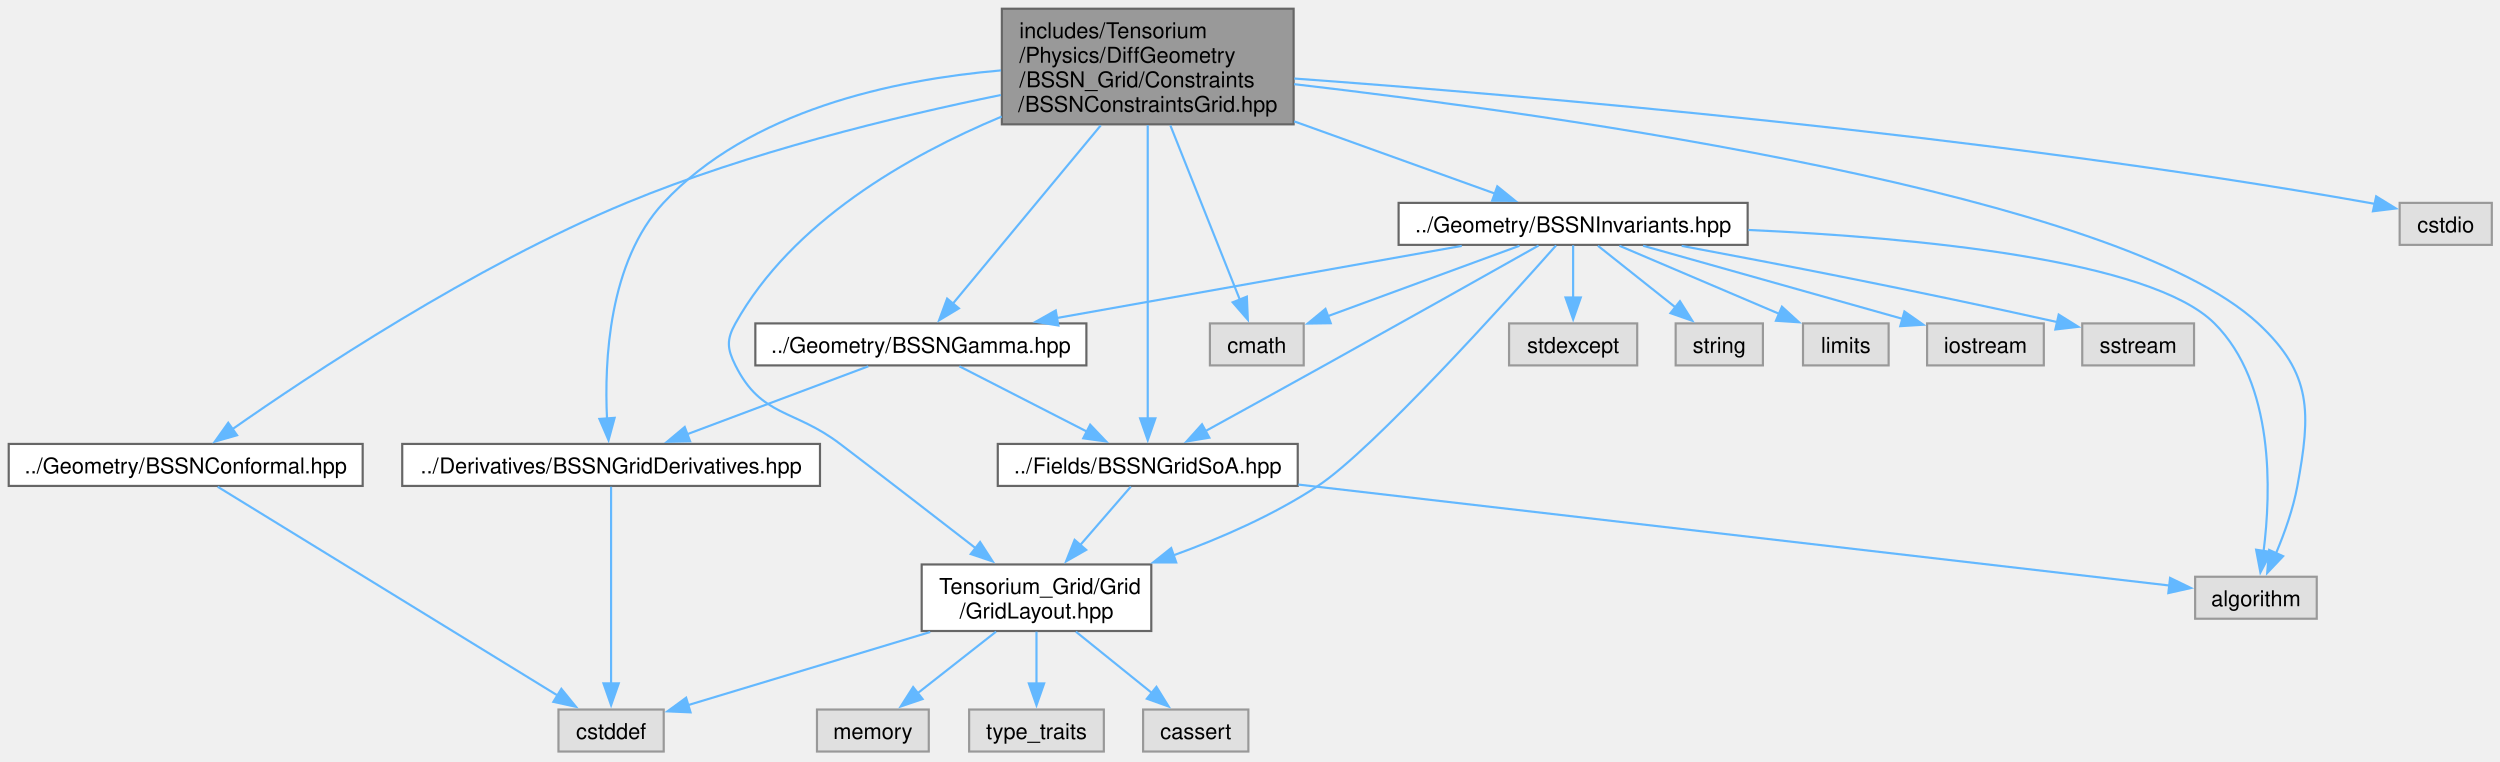
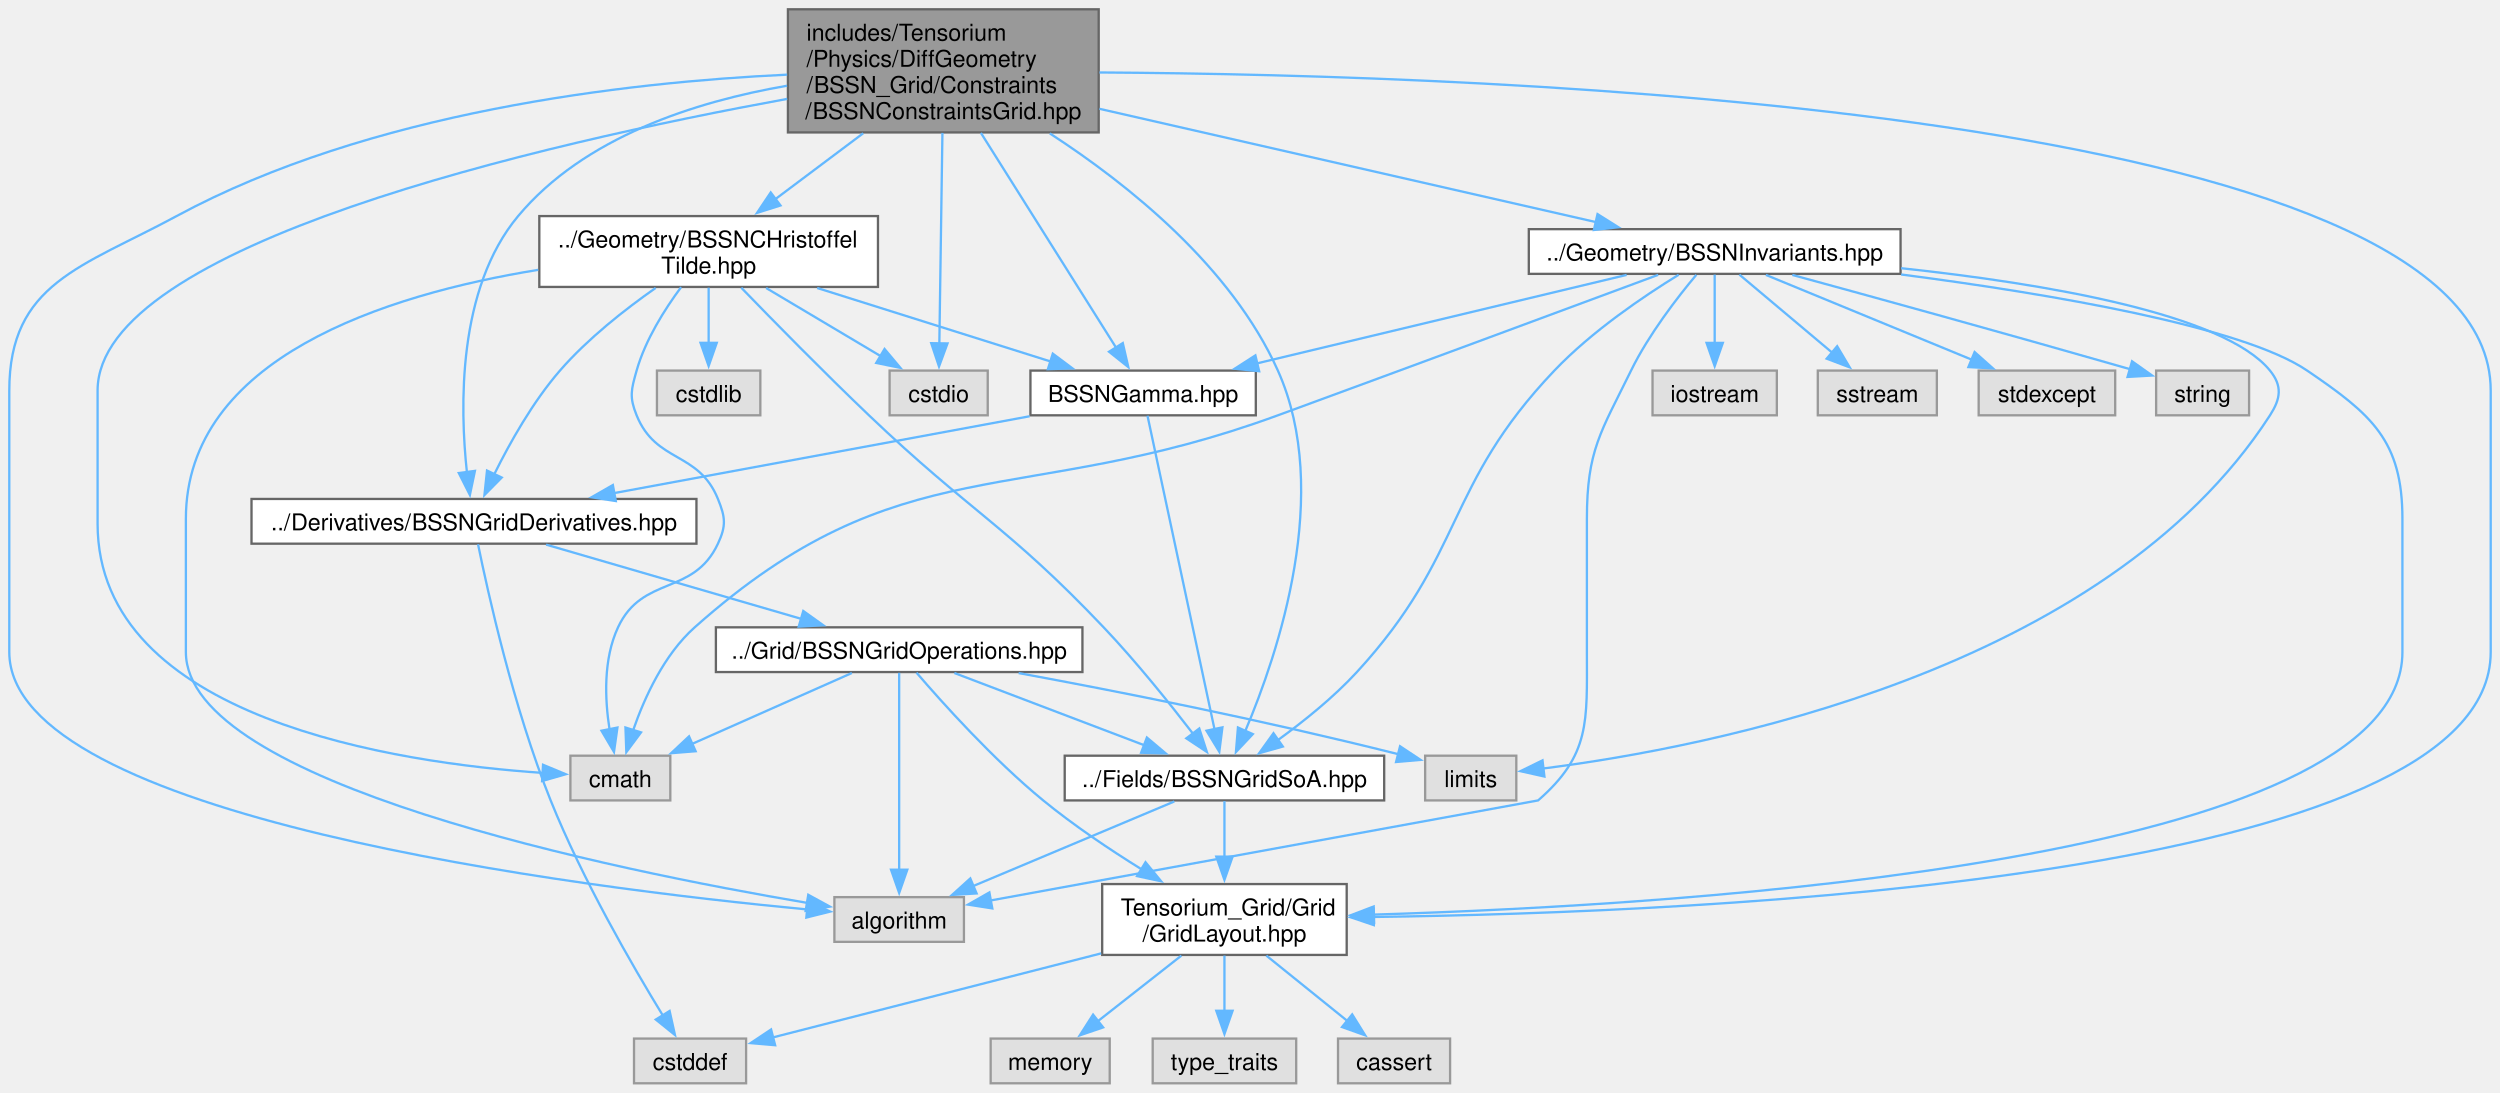
- <svg xmlns="http://www.w3.org/2000/svg" xmlns:xlink="http://www.w3.org/1999/xlink" width="1146pt" height="349pt" viewBox="0.00 0.00 1146.00 349.00">
-   <g id="graph0" class="graph" transform="scale(1 1) rotate(0) translate(4 344.5)">
+ <svg xmlns="http://www.w3.org/2000/svg" xmlns:xlink="http://www.w3.org/1999/xlink" width="1076pt" height="470pt" viewBox="0.00 0.00 1076.00 470.00">
+   <g id="graph0" class="graph" transform="scale(1 1) rotate(0) translate(4 466.25)">
    <g id="Node000001" class="node">
      <g id="a_Node000001">
        <a xlink:title="Hamiltonian, momentum, and Gamma-constraint evaluation on the structured grid.">
-           <polygon fill="#999999" stroke="#666666" points="589,-340.5 455.25,-340.5 455.25,-287.5 589,-287.5 589,-340.5" />
-           <text xml:space="preserve" text-anchor="start" x="463.25" y="-327" font-family="Helvetica,sans-Serif" font-size="10.00">includes/Tensorium</text>
-           <text xml:space="preserve" text-anchor="start" x="463.25" y="-315.75" font-family="Helvetica,sans-Serif" font-size="10.00">/Physics/DiffGeometry</text>
-           <text xml:space="preserve" text-anchor="start" x="463.25" y="-304.5" font-family="Helvetica,sans-Serif" font-size="10.00">/BSSN_Grid/Constraints</text>
-           <text xml:space="preserve" text-anchor="middle" x="522.12" y="-293.25" font-family="Helvetica,sans-Serif" font-size="10.00">/BSSNConstraintsGrid.hpp</text>
+           <polygon fill="#999999" stroke="#666666" points="468.88,-462.25 335.12,-462.25 335.12,-409.25 468.88,-409.25 468.88,-462.25" />
+           <text xml:space="preserve" text-anchor="start" x="343.12" y="-448.75" font-family="Helvetica,sans-Serif" font-size="10.00">includes/Tensorium</text>
+           <text xml:space="preserve" text-anchor="start" x="343.12" y="-437.5" font-family="Helvetica,sans-Serif" font-size="10.00">/Physics/DiffGeometry</text>
+           <text xml:space="preserve" text-anchor="start" x="343.12" y="-426.25" font-family="Helvetica,sans-Serif" font-size="10.00">/BSSN_Grid/Constraints</text>
+           <text xml:space="preserve" text-anchor="middle" x="402" y="-415" font-family="Helvetica,sans-Serif" font-size="10.00">/BSSNConstraintsGrid.hpp</text>
        </a>
      </g>
    </g>
    <g id="Node000002" class="node">
      <g id="a_Node000002">
        <a xlink:href="_b_s_s_n_grid_derivatives_8hpp.html" target="_top" xlink:title="High-order finite-difference stencils and dissipation operators used by the BSSN grid.">
-           <polygon fill="white" stroke="#666666" points="371.88,-141 180.38,-141 180.38,-121.75 371.88,-121.75 371.88,-141" />
-           <text xml:space="preserve" text-anchor="middle" x="276.12" y="-127.5" font-family="Helvetica,sans-Serif" font-size="10.00">../Derivatives/BSSNGridDerivatives.hpp</text>
+           <polygon fill="white" stroke="#666666" points="295.75,-251.5 104.25,-251.5 104.25,-232.25 295.75,-232.25 295.75,-251.5" />
+           <text xml:space="preserve" text-anchor="middle" x="200" y="-238" font-family="Helvetica,sans-Serif" font-size="10.00">../Derivatives/BSSNGridDerivatives.hpp</text>
        </a>
      </g>
    </g>
    <g id="edge1_Node000001_Node000002" class="edge">
      <g id="a_edge1_Node000001_Node000002">
        <a xlink:title=" ">
-           <path fill="none" stroke="#63b8ff" d="M454.88,-312.23C405.16,-307.94 339.5,-293.8 300.12,-251.5 275.04,-224.55 273,-178.99 274.25,-152.71" />
-           <polygon fill="#63b8ff" stroke="#63b8ff" points="277.74,-152.96 274.96,-142.73 270.76,-152.46 277.74,-152.96" />
+           <path fill="none" stroke="#63b8ff" d="M334.75,-429.35C295.12,-422.5 247.35,-407.21 219,-373.25 192.81,-341.88 193.92,-290.81 196.98,-262.8" />
+           <polygon fill="#63b8ff" stroke="#63b8ff" points="200.41,-263.58 198.24,-253.21 193.47,-262.67 200.41,-263.58" />
        </a>
      </g>
    </g>
    <g id="Node000004" class="node">
      <g id="a_Node000004">
        <a xlink:href="_b_s_s_n_grid_so_a_8hpp.html" target="_top" xlink:title="Structure-of-arrays storage for all BSSN state variables.">
-           <polygon fill="white" stroke="#666666" points="590.88,-141 453.38,-141 453.38,-121.75 590.88,-121.75 590.88,-141" />
-           <text xml:space="preserve" text-anchor="middle" x="522.12" y="-127.5" font-family="Helvetica,sans-Serif" font-size="10.00">../Fields/BSSNGridSoA.hpp</text>
-         </a>
-       </g>
-     </g>
-     <g id="edge3_Node000001_Node000004" class="edge">
-       <g id="a_edge3_Node000001_Node000004">
-         <a xlink:title=" ">
-           <path fill="none" stroke="#63b8ff" d="M522.12,-287.12C522.12,-250.78 522.12,-185.39 522.12,-152.47" />
-           <polygon fill="#63b8ff" stroke="#63b8ff" points="525.63,-152.74 522.13,-142.74 518.63,-152.74 525.63,-152.74" />
+           <polygon fill="white" stroke="#666666" points="591.75,-141 454.25,-141 454.25,-121.75 591.75,-121.75 591.75,-141" />
+           <text xml:space="preserve" text-anchor="middle" x="523" y="-127.5" font-family="Helvetica,sans-Serif" font-size="10.00">../Fields/BSSNGridSoA.hpp</text>
+         </a>
+       </g>
+     </g>
+     <g id="edge15_Node000001_Node000004" class="edge">
+       <g id="a_edge15_Node000001_Node000004">
+         <a xlink:title=" ">
+           <path fill="none" stroke="#63b8ff" d="M447.83,-408.84C481.97,-386.67 525.99,-351.3 546,-306.75 569.51,-254.4 546.11,-184.95 532,-151.71" />
+           <polygon fill="#63b8ff" stroke="#63b8ff" points="535.21,-150.29 527.94,-142.58 528.81,-153.14 535.21,-150.29" />
        </a>
      </g>
    </g>
    <g id="Node000005" class="node">
      <g id="a_Node000005">
        <a xlink:title=" ">
-           <polygon fill="#e0e0e0" stroke="#999999" points="1058,-80.12 1002.25,-80.12 1002.25,-60.88 1058,-60.88 1058,-80.12" />
-           <text xml:space="preserve" text-anchor="middle" x="1030.12" y="-66.62" font-family="Helvetica,sans-Serif" font-size="10.00">algorithm</text>
-         </a>
-       </g>
-     </g>
-     <g id="edge27_Node000001_Node000005" class="edge">
-       <g id="a_edge27_Node000001_Node000005">
-         <a xlink:title=" ">
-           <path fill="none" stroke="#63b8ff" d="M589.22,-305.92C712.26,-291.63 967.26,-255.55 1031.12,-196.25 1056.09,-173.07 1055.25,-155.26 1049.12,-121.75 1047.19,-111.17 1043.14,-99.93 1039.28,-90.76" />
-           <polygon fill="#63b8ff" stroke="#63b8ff" points="1042.57,-89.54 1035.28,-81.86 1036.18,-92.41 1042.57,-89.54" />
+           <polygon fill="#e0e0e0" stroke="#999999" points="410.88,-80.12 355.12,-80.12 355.12,-60.88 410.88,-60.88 410.88,-80.12" />
+           <text xml:space="preserve" text-anchor="middle" x="383" y="-66.62" font-family="Helvetica,sans-Serif" font-size="10.00">algorithm</text>
+         </a>
+       </g>
+     </g>
+     <g id="edge39_Node000001_Node000005" class="edge">
+       <g id="a_edge39_Node000001_Node000005">
+         <a xlink:title=" ">
+           <path fill="none" stroke="#63b8ff" d="M334.79,-434.12C265.15,-430.84 155.06,-418.13 72,-373.25 31.31,-351.26 0,-344.37 0,-298.12 0,-298.12 0,-298.12 0,-185.62 0,-114.52 245.48,-84.12 343.39,-74.82" />
+           <polygon fill="#63b8ff" stroke="#63b8ff" points="343.69,-78.31 353.33,-73.91 343.05,-71.34 343.69,-78.31" />
        </a>
      </g>
    </g>
    <g id="Node000006" class="node">
      <g id="a_Node000006">
        <a xlink:href="_grid_layout_8hpp.html" target="_top" xlink:title=" ">
-           <polygon fill="white" stroke="#666666" points="523.75,-85.75 418.5,-85.75 418.5,-55.25 523.75,-55.25 523.75,-85.75" />
-           <text xml:space="preserve" text-anchor="start" x="426.5" y="-72.25" font-family="Helvetica,sans-Serif" font-size="10.00">Tensorium_Grid/Grid</text>
-           <text xml:space="preserve" text-anchor="middle" x="471.12" y="-61" font-family="Helvetica,sans-Serif" font-size="10.00">/GridLayout.hpp</text>
-         </a>
-       </g>
-     </g>
-     <g id="edge26_Node000001_Node000006" class="edge">
-       <g id="a_edge26_Node000001_Node000006">
-         <a xlink:title=" ">
-           <path fill="none" stroke="#63b8ff" d="M455.2,-291.08C411.94,-273.03 359.05,-242.73 333.12,-196.25 328.96,-188.78 329.3,-184.65 333.12,-177 345.05,-153.15 359.9,-157.15 381.12,-141 402.13,-125.02 425.74,-106.77 443.51,-92.99" />
-           <polygon fill="#63b8ff" stroke="#63b8ff" points="445.27,-96.05 451.03,-87.15 440.98,-90.52 445.27,-96.05" />
+           <polygon fill="white" stroke="#666666" points="575.62,-85.75 470.38,-85.75 470.38,-55.25 575.62,-55.25 575.62,-85.75" />
+           <text xml:space="preserve" text-anchor="start" x="478.38" y="-72.25" font-family="Helvetica,sans-Serif" font-size="10.00">Tensorium_Grid/Grid</text>
+           <text xml:space="preserve" text-anchor="middle" x="523" y="-61" font-family="Helvetica,sans-Serif" font-size="10.00">/GridLayout.hpp</text>
+         </a>
+       </g>
+     </g>
+     <g id="edge38_Node000001_Node000006" class="edge">
+       <g id="a_edge38_Node000001_Node000006">
+         <a xlink:title=" ">
+           <path fill="none" stroke="#63b8ff" d="M469.22,-435.06C638.32,-434.03 1068,-419.48 1068,-298.12 1068,-298.12 1068,-298.12 1068,-185.62 1068,-88.33 731.02,-73.48 587.02,-71.58" />
+           <polygon fill="#63b8ff" stroke="#63b8ff" points="587.3,-68.08 577.27,-71.47 587.23,-75.08 587.3,-68.08" />
+         </a>
+       </g>
+     </g>
+     <g id="Node000011" class="node">
+       <g id="a_Node000011">
+         <a xlink:title=" ">
+           <polygon fill="#e0e0e0" stroke="#999999" points="284.5,-141 241.5,-141 241.5,-121.75 284.5,-121.75 284.5,-141" />
+           <text xml:space="preserve" text-anchor="middle" x="263" y="-127.5" font-family="Helvetica,sans-Serif" font-size="10.00">cmath</text>
+         </a>
+       </g>
+     </g>
+     <g id="edge40_Node000001_Node000011" class="edge">
+       <g id="a_edge40_Node000001_Node000011">
+         <a xlink:title=" ">
+           <path fill="none" stroke="#63b8ff" d="M334.81,-423.69C229.64,-404.46 38,-360.81 38,-298.12 38,-298.12 38,-298.12 38,-240.88 38,-156.74 167.21,-137.81 229.8,-133.58" />
+           <polygon fill="#63b8ff" stroke="#63b8ff" points="229.72,-137.09 239.51,-133.02 229.32,-130.1 229.72,-137.09" />
+         </a>
+       </g>
+     </g>
+     <g id="Node000013" class="node">
+       <g id="a_Node000013">
+         <a xlink:href="_b_s_s_n_c_hristoffel_tilde_8hpp.html" target="_top" xlink:title="Builders for the Christoffel symbols  and their contraction.">
+           <polygon fill="white" stroke="#666666" points="373.88,-373.25 228.12,-373.25 228.12,-342.75 373.88,-342.75 373.88,-373.25" />
+           <text xml:space="preserve" text-anchor="start" x="236.12" y="-359.75" font-family="Helvetica,sans-Serif" font-size="10.00">../Geometry/BSSNCHristoffel</text>
+           <text xml:space="preserve" text-anchor="middle" x="301" y="-348.5" font-family="Helvetica,sans-Serif" font-size="10.00">Tilde.hpp</text>
+         </a>
+       </g>
+     </g>
+     <g id="edge16_Node000001_Node000013" class="edge">
+       <g id="a_edge16_Node000001_Node000013">
+         <a xlink:title=" ">
+           <path fill="none" stroke="#63b8ff" d="M367.52,-408.89C355.17,-399.63 341.39,-389.29 329.58,-380.44" />
+           <polygon fill="#63b8ff" stroke="#63b8ff" points="331.92,-377.82 321.82,-374.62 327.72,-383.42 331.92,-377.82" />
+         </a>
+       </g>
+     </g>
+     <g id="Node000014" class="node">
+       <g id="a_Node000014">
+         <a xlink:href="_b_s_s_n_gamma_8hpp.html" target="_top" xlink:title="Contracted conformal connection diagnostics and construction utilities.">
+           <polygon fill="white" stroke="#666666" points="536.5,-306.75 439.5,-306.75 439.5,-287.5 536.5,-287.5 536.5,-306.75" />
+           <text xml:space="preserve" text-anchor="middle" x="488" y="-293.25" font-family="Helvetica,sans-Serif" font-size="10.00">BSSNGamma.hpp</text>
+         </a>
+       </g>
+     </g>
+     <g id="edge26_Node000001_Node000014" class="edge">
+       <g id="a_edge26_Node000001_Node000014">
+         <a xlink:title=" ">
+           <path fill="none" stroke="#63b8ff" d="M418.18,-409.05C435.14,-382.1 461.37,-340.43 476.39,-316.57" />
+           <polygon fill="#63b8ff" stroke="#63b8ff" points="479.25,-318.59 481.62,-308.26 473.33,-314.86 479.25,-318.59" />
+         </a>
+       </g>
+     </g>
+     <g id="Node000015" class="node">
+       <g id="a_Node000015">
+         <a xlink:title=" ">
+           <polygon fill="#e0e0e0" stroke="#999999" points="421.12,-306.75 378.88,-306.75 378.88,-287.5 421.12,-287.5 421.12,-306.75" />
+           <text xml:space="preserve" text-anchor="middle" x="400" y="-293.25" font-family="Helvetica,sans-Serif" font-size="10.00">cstdio</text>
+         </a>
+       </g>
+     </g>
+     <g id="edge41_Node000001_Node000015" class="edge">
+       <g id="a_edge41_Node000001_Node000015">
+         <a xlink:title=" ">
+           <path fill="none" stroke="#63b8ff" d="M401.62,-409.05C401.24,-382.71 400.65,-342.3 400.29,-318.21" />
+           <polygon fill="#63b8ff" stroke="#63b8ff" points="403.8,-318.44 400.15,-308.5 396.8,-318.55 403.8,-318.44" />
+         </a>
+       </g>
+     </g>
+     <g id="Node000017" class="node">
+       <g id="a_Node000017">
+         <a xlink:href="_b_s_s_n_invariants_8hpp.html" target="_top" xlink:title="Det( ), trace-free, Gamma-constraint, and  monitors.">
+           <polygon fill="white" stroke="#666666" points="814,-367.62 654,-367.62 654,-348.38 814,-348.38 814,-367.62" />
+           <text xml:space="preserve" text-anchor="middle" x="734" y="-354.12" font-family="Helvetica,sans-Serif" font-size="10.00">../Geometry/BSSNInvariants.hpp</text>
+         </a>
+       </g>
+     </g>
+     <g id="edge27_Node000001_Node000017" class="edge">
+       <g id="a_edge27_Node000001_Node000017">
+         <a xlink:title=" ">
+           <path fill="none" stroke="#63b8ff" d="M469.19,-419.42C532.42,-404.99 625.74,-383.7 683.05,-370.62" />
+           <polygon fill="#63b8ff" stroke="#63b8ff" points="683.57,-374.1 692.54,-368.46 682.01,-367.27 683.57,-374.1" />
+         </a>
+       </g>
+     </g>
+     <g id="Node000003" class="node">
+       <g id="a_Node000003">
+         <a xlink:href="_b_s_s_n_grid_operations_8hpp.html" target="_top" xlink:title="Grid-wide helpers such as halo application shared by evolution and initialization code.">
+           <polygon fill="white" stroke="#666666" points="461.88,-196.25 304.12,-196.25 304.12,-177 461.88,-177 461.88,-196.25" />
+           <text xml:space="preserve" text-anchor="middle" x="383" y="-182.75" font-family="Helvetica,sans-Serif" font-size="10.00">../Grid/BSSNGridOperations.hpp</text>
+         </a>
+       </g>
+     </g>
+     <g id="edge2_Node000002_Node000003" class="edge">
+       <g id="a_edge2_Node000002_Node000003">
+         <a xlink:title=" ">
+           <path fill="none" stroke="#63b8ff" d="M231.04,-231.84C261.28,-223.04 307.45,-209.61 340.97,-199.86" />
+           <polygon fill="#63b8ff" stroke="#63b8ff" points="341.73,-203.28 350.35,-197.13 339.77,-196.56 341.73,-203.28" />
+         </a>
+       </g>
+     </g>
+     <g id="Node000008" class="node">
+       <g id="a_Node000008">
+         <a xlink:title=" ">
+           <polygon fill="#e0e0e0" stroke="#999999" points="317.12,-19.25 268.88,-19.25 268.88,0 317.12,0 317.12,-19.25" />
+           <text xml:space="preserve" text-anchor="middle" x="293" y="-5.75" font-family="Helvetica,sans-Serif" font-size="10.00">cstddef</text>
+         </a>
+       </g>
+     </g>
+     <g id="edge14_Node000002_Node000008" class="edge">
+       <g id="a_edge14_Node000002_Node000008">
+         <a xlink:title=" ">
+           <path fill="none" stroke="#63b8ff" d="M201.75,-231.98C205.85,-211.88 216.97,-161.57 233,-121.75 246.73,-87.65 268.21,-50.55 281.4,-29" />
+           <polygon fill="#63b8ff" stroke="#63b8ff" points="284.2,-31.13 286.5,-20.79 278.25,-27.44 284.2,-31.13" />
+         </a>
+       </g>
+     </g>
+     <g id="edge3_Node000003_Node000004" class="edge">
+       <g id="a_edge3_Node000003_Node000004">
+         <a xlink:title=" ">
+           <path fill="none" stroke="#63b8ff" d="M406.75,-176.59C429.17,-168.06 463.06,-155.17 488.47,-145.51" />
+           <polygon fill="#63b8ff" stroke="#63b8ff" points="489.62,-148.82 497.72,-141.99 487.13,-142.27 489.62,-148.82" />
+         </a>
+       </g>
+     </g>
+     <g id="edge11_Node000003_Node000005" class="edge">
+       <g id="a_edge11_Node000003_Node000005">
+         <a xlink:title=" ">
+           <path fill="none" stroke="#63b8ff" d="M383,-176.67C383,-158.5 383,-116.92 383,-91.82" />
+           <polygon fill="#63b8ff" stroke="#63b8ff" points="386.5,-91.93 383,-81.93 379.5,-91.93 386.5,-91.93" />
+         </a>
+       </g>
+     </g>
+     <g id="edge10_Node000003_Node000006" class="edge">
+       <g id="a_edge10_Node000003_Node000006">
+         <a xlink:title=" ">
+           <path fill="none" stroke="#63b8ff" d="M390.46,-176.74C401.57,-163.8 423.48,-139.38 445,-121.75 458.14,-110.99 473.68,-100.57 487.42,-92.04" />
+           <polygon fill="#63b8ff" stroke="#63b8ff" points="489.03,-95.15 495.75,-86.96 485.39,-89.17 489.03,-95.15" />
+         </a>
+       </g>
+     </g>
+     <g id="edge12_Node000003_Node000011" class="edge">
+       <g id="a_edge12_Node000003_Node000011">
+         <a xlink:title=" ">
+           <path fill="none" stroke="#63b8ff" d="M362.64,-176.59C343.77,-168.22 315.41,-155.63 293.77,-146.03" />
+           <polygon fill="#63b8ff" stroke="#63b8ff" points="295.4,-142.92 284.84,-142.07 292.56,-149.32 295.4,-142.92" />
+         </a>
+       </g>
+     </g>
+     <g id="Node000012" class="node">
+       <g id="a_Node000012">
+         <a xlink:title=" ">
+           <polygon fill="#e0e0e0" stroke="#999999" points="648.62,-141 609.38,-141 609.38,-121.75 648.62,-121.75 648.62,-141" />
+           <text xml:space="preserve" text-anchor="middle" x="629" y="-127.5" font-family="Helvetica,sans-Serif" font-size="10.00">limits</text>
+         </a>
+       </g>
+     </g>
+     <g id="edge13_Node000003_Node000012" class="edge">
+       <g id="a_edge13_Node000003_Node000012">
+         <a xlink:title=" ">
+           <path fill="none" stroke="#63b8ff" d="M434.41,-176.56C476.28,-168.84 537.11,-156.9 597.93,-141.62" />
+           <polygon fill="#63b8ff" stroke="#63b8ff" points="598.58,-145.06 607.41,-139.2 596.86,-138.28 598.58,-145.06" />
+         </a>
+       </g>
+     </g>
+     <g id="edge4_Node000004_Node000005" class="edge">
+       <g id="a_edge4_Node000004_Node000005">
+         <a xlink:title=" ">
+           <path fill="none" stroke="#63b8ff" d="M501.43,-121.3C478.24,-111.55 441.14,-95.95 414.65,-84.81" />
+           <polygon fill="#63b8ff" stroke="#63b8ff" points="416.33,-81.72 405.76,-81.07 413.62,-88.17 416.33,-81.72" />
+         </a>
+       </g>
+     </g>
+     <g id="edge5_Node000004_Node000006" class="edge">
+       <g id="a_edge5_Node000004_Node000006">
+         <a xlink:title=" ">
+           <path fill="none" stroke="#63b8ff" d="M523,-121.43C523,-114.98 523,-105.91 523,-97.26" />
+           <polygon fill="#63b8ff" stroke="#63b8ff" points="526.5,-97.55 523,-87.55 519.5,-97.55 526.5,-97.55" />
+         </a>
+       </g>
+     </g>
+     <g id="Node000007" class="node">
+       <g id="a_Node000007">
+         <a xlink:title=" ">
+           <polygon fill="#e0e0e0" stroke="#999999" points="620.12,-19.25 571.88,-19.25 571.88,0 620.12,0 620.12,-19.25" />
+           <text xml:space="preserve" text-anchor="middle" x="596" y="-5.75" font-family="Helvetica,sans-Serif" font-size="10.00">cassert</text>
+         </a>
+       </g>
+     </g>
+     <g id="edge6_Node000006_Node000007" class="edge">
+       <g id="a_edge6_Node000006_Node000007">
+         <a xlink:title=" ">
+           <path fill="none" stroke="#63b8ff" d="M541.04,-54.95C551.63,-46.41 565.01,-35.62 575.93,-26.81" />
+           <polygon fill="#63b8ff" stroke="#63b8ff" points="577.98,-29.65 583.57,-20.65 573.59,-24.2 577.98,-29.65" />
+         </a>
+       </g>
+     </g>
+     <g id="edge7_Node000006_Node000008" class="edge">
+       <g id="a_edge7_Node000006_Node000008">
+         <a xlink:title=" ">
+           <path fill="none" stroke="#63b8ff" d="M469.94,-55.92C426.54,-44.81 366.36,-29.4 328.56,-19.73" />
+           <polygon fill="#63b8ff" stroke="#63b8ff" points="329.62,-16.39 319.06,-17.3 327.88,-23.17 329.62,-16.39" />
+         </a>
+       </g>
+     </g>
+     <g id="Node000009" class="node">
+       <g id="a_Node000009">
+         <a xlink:title=" ">
+           <polygon fill="#e0e0e0" stroke="#999999" points="473.62,-19.25 422.38,-19.25 422.38,0 473.62,0 473.62,-19.25" />
+           <text xml:space="preserve" text-anchor="middle" x="448" y="-5.75" font-family="Helvetica,sans-Serif" font-size="10.00">memory</text>
+         </a>
+       </g>
+     </g>
+     <g id="edge8_Node000006_Node000009" class="edge">
+       <g id="a_edge8_Node000006_Node000009">
+         <a xlink:title=" ">
+           <path fill="none" stroke="#63b8ff" d="M504.46,-54.95C493.48,-46.33 479.56,-35.4 468.28,-26.55" />
+           <polygon fill="#63b8ff" stroke="#63b8ff" points="470.78,-24.06 460.75,-20.64 466.46,-29.56 470.78,-24.06" />
        </a>
      </g>
    </g>
    <g id="Node000010" class="node">
      <g id="a_Node000010">
-         <a xlink:href="_b_s_s_n_conformal_8hpp.html" target="_top" xlink:title="Helpers that convert conformal-factor gradients between  and .">
-           <polygon fill="white" stroke="#666666" points="162.25,-141 0,-141 0,-121.75 162.25,-121.75 162.25,-141" />
-           <text xml:space="preserve" text-anchor="middle" x="81.12" y="-127.5" font-family="Helvetica,sans-Serif" font-size="10.00">../Geometry/BSSNConformal.hpp</text>
-         </a>
-       </g>
-     </g>
-     <g id="edge10_Node000001_Node000010" class="edge">
-       <g id="a_edge10_Node000001_Node000010">
-         <a xlink:title=" ">
-           <path fill="none" stroke="#63b8ff" d="M454.82,-300.96C406.02,-290.97 339.04,-274.64 283.12,-251.5 212.98,-222.47 137.85,-172.53 102.21,-147.54" />
-           <polygon fill="#63b8ff" stroke="#63b8ff" points="104.66,-144.99 94.48,-142.07 100.62,-150.7 104.66,-144.99" />
-         </a>
-       </g>
-     </g>
-     <g id="Node000011" class="node">
-       <g id="a_Node000011">
-         <a xlink:href="_b_s_s_n_gamma_8hpp.html" target="_top" xlink:title="Contracted conformal connection diagnostics and construction utilities.">
-           <polygon fill="white" stroke="#666666" points="494,-196.25 342.25,-196.25 342.25,-177 494,-177 494,-196.25" />
-           <text xml:space="preserve" text-anchor="middle" x="418.12" y="-182.75" font-family="Helvetica,sans-Serif" font-size="10.00">../Geometry/BSSNGamma.hpp</text>
-         </a>
-       </g>
-     </g>
-     <g id="edge12_Node000001_Node000011" class="edge">
-       <g id="a_edge12_Node000001_Node000011">
-         <a xlink:title=" ">
-           <path fill="none" stroke="#63b8ff" d="M500.58,-287.02C480.25,-262.52 450.33,-226.45 432.68,-205.17" />
-           <polygon fill="#63b8ff" stroke="#63b8ff" points="435.55,-203.15 426.48,-197.69 430.17,-207.62 435.55,-203.15" />
-         </a>
-       </g>
-     </g>
-     <g id="Node000012" class="node">
-       <g id="a_Node000012">
-         <a xlink:href="_b_s_s_n_invariants_8hpp.html" target="_top" xlink:title="Det( ), trace-free, Gamma-constraint, and  monitors.">
-           <polygon fill="white" stroke="#666666" points="797.12,-251.5 637.12,-251.5 637.12,-232.25 797.12,-232.25 797.12,-251.5" />
-           <text xml:space="preserve" text-anchor="middle" x="717.12" y="-238" font-family="Helvetica,sans-Serif" font-size="10.00">../Geometry/BSSNInvariants.hpp</text>
-         </a>
-       </g>
-     </g>
-     <g id="edge15_Node000001_Node000012" class="edge">
-       <g id="a_edge15_Node000001_Node000012">
-         <a xlink:title=" ">
-           <path fill="none" stroke="#63b8ff" d="M589.23,-288.87C620.13,-277.75 655.56,-265.01 681.28,-255.76" />
-           <polygon fill="#63b8ff" stroke="#63b8ff" points="682.37,-259.09 690.59,-252.42 680,-252.51 682.37,-259.09" />
-         </a>
-       </g>
-     </g>
-     <g id="Node000013" class="node">
-       <g id="a_Node000013">
-         <a xlink:title=" ">
-           <polygon fill="#e0e0e0" stroke="#999999" points="593.62,-196.25 550.62,-196.25 550.62,-177 593.62,-177 593.62,-196.25" />
-           <text xml:space="preserve" text-anchor="middle" x="572.12" y="-182.75" font-family="Helvetica,sans-Serif" font-size="10.00">cmath</text>
-         </a>
-       </g>
-     </g>
-     <g id="edge28_Node000001_Node000013" class="edge">
-       <g id="a_edge28_Node000001_Node000013">
-         <a xlink:title=" ">
-           <path fill="none" stroke="#63b8ff" d="M532.49,-287.02C541.99,-263.18 555.87,-228.39 564.43,-206.93" />
-           <polygon fill="#63b8ff" stroke="#63b8ff" points="567.56,-208.52 568.01,-197.93 561.06,-205.92 567.56,-208.52" />
+         <a xlink:title=" ">
+           <polygon fill="#e0e0e0" stroke="#999999" points="553.88,-19.25 492.12,-19.25 492.12,0 553.88,0 553.88,-19.25" />
+           <text xml:space="preserve" text-anchor="middle" x="523" y="-5.75" font-family="Helvetica,sans-Serif" font-size="10.00">type_traits</text>
+         </a>
+       </g>
+     </g>
+     <g id="edge9_Node000006_Node000010" class="edge">
+       <g id="a_edge9_Node000006_Node000010">
+         <a xlink:title=" ">
+           <path fill="none" stroke="#63b8ff" d="M523,-54.95C523,-47.71 523,-38.84 523,-30.94" />
+           <polygon fill="#63b8ff" stroke="#63b8ff" points="526.5,-31.21 523,-21.21 519.5,-31.21 526.5,-31.21" />
+         </a>
+       </g>
+     </g>
+     <g id="edge20_Node000013_Node000002" class="edge">
+       <g id="a_edge20_Node000013_Node000002">
+         <a xlink:title=" ">
+           <path fill="none" stroke="#63b8ff" d="M278.2,-342.33C265.11,-333.16 248.95,-320.51 237,-306.75 225.3,-293.28 215.38,-275.57 208.77,-262.21" />
+           <polygon fill="#63b8ff" stroke="#63b8ff" points="211.94,-260.72 204.5,-253.18 205.61,-263.72 211.94,-260.72" />
+         </a>
+       </g>
+     </g>
+     <g id="edge21_Node000013_Node000004" class="edge">
+       <g id="a_edge21_Node000013_Node000004">
+         <a xlink:title=" ">
+           <path fill="none" stroke="#63b8ff" d="M315.05,-342.4C328.83,-328.17 350.56,-306.04 370,-287.5 413.77,-245.74 429.34,-240.11 471,-196.25 484.97,-181.54 499.42,-163.52 509.53,-150.38" />
+           <polygon fill="#63b8ff" stroke="#63b8ff" points="512.17,-152.7 515.43,-142.62 506.59,-148.47 512.17,-152.7" />
+         </a>
+       </g>
+     </g>
+     <g id="edge22_Node000013_Node000005" class="edge">
+       <g id="a_edge22_Node000013_Node000005">
+         <a xlink:title=" ">
+           <path fill="none" stroke="#63b8ff" d="M227.64,-350.11C161.98,-339.42 76,-312.19 76,-242.88 76,-242.88 76,-242.88 76,-185.62 76,-129.2 260.49,-91.68 343.43,-77.65" />
+           <polygon fill="#63b8ff" stroke="#63b8ff" points="343.88,-81.13 353.18,-76.04 342.74,-74.22 343.88,-81.13" />
+         </a>
+       </g>
+     </g>
+     <g id="edge23_Node000013_Node000011" class="edge">
+       <g id="a_edge23_Node000013_Node000011">
+         <a xlink:title=" ">
+           <path fill="none" stroke="#63b8ff" d="M289.14,-342.64C282.07,-333.11 273.75,-319.96 270,-306.75 267.67,-298.52 266.78,-295.43 270,-287.5 278.39,-266.82 296.61,-272.18 305,-251.5 308.22,-243.57 308.62,-240 305,-232.25 294.45,-209.67 272.55,-218.83 262,-196.25 255.6,-182.54 256.3,-165.31 258.36,-152.2" />
+           <polygon fill="#63b8ff" stroke="#63b8ff" points="261.74,-153.11 260.26,-142.62 254.88,-151.75 261.74,-153.11" />
+         </a>
+       </g>
+     </g>
+     <g id="edge17_Node000013_Node000014" class="edge">
+       <g id="a_edge17_Node000013_Node000014">
+         <a xlink:title=" ">
+           <path fill="none" stroke="#63b8ff" d="M347.71,-342.3C378.69,-332.54 418.91,-319.88 448.34,-310.61" />
+           <polygon fill="#63b8ff" stroke="#63b8ff" points="449.12,-314.04 457.6,-307.7 447.01,-307.36 449.12,-314.04" />
+         </a>
+       </g>
+     </g>
+     <g id="edge24_Node000013_Node000015" class="edge">
+       <g id="a_edge24_Node000013_Node000015">
+         <a xlink:title=" ">
+           <path fill="none" stroke="#63b8ff" d="M325.73,-342.3C340.8,-333.33 360.01,-321.91 375.12,-312.92" />
+           <polygon fill="#63b8ff" stroke="#63b8ff" points="376.71,-316.05 383.52,-307.93 373.13,-310.03 376.71,-316.05" />
+         </a>
+       </g>
+     </g>
+     <g id="Node000016" class="node">
+       <g id="a_Node000016">
+         <a xlink:title=" ">
+           <polygon fill="#e0e0e0" stroke="#999999" points="323.25,-306.75 278.75,-306.75 278.75,-287.5 323.25,-287.5 323.25,-306.75" />
+           <text xml:space="preserve" text-anchor="middle" x="301" y="-293.25" font-family="Helvetica,sans-Serif" font-size="10.00">cstdlib</text>
+         </a>
+       </g>
+     </g>
+     <g id="edge25_Node000013_Node000016" class="edge">
+       <g id="a_edge25_Node000013_Node000016">
+         <a xlink:title=" ">
+           <path fill="none" stroke="#63b8ff" d="M301,-342.45C301,-335.21 301,-326.34 301,-318.44" />
+           <polygon fill="#63b8ff" stroke="#63b8ff" points="304.5,-318.71 301,-308.71 297.5,-318.71 304.5,-318.71" />
+         </a>
+       </g>
+     </g>
+     <g id="edge18_Node000014_Node000002" class="edge">
+       <g id="a_edge18_Node000014_Node000002">
+         <a xlink:title=" ">
+           <path fill="none" stroke="#63b8ff" d="M439.14,-287.09C389.81,-277.97 313.49,-263.86 260.39,-254.04" />
+           <polygon fill="#63b8ff" stroke="#63b8ff" points="261.05,-250.6 250.58,-252.23 259.78,-257.49 261.05,-250.6" />
+         </a>
+       </g>
+     </g>
+     <g id="edge19_Node000014_Node000004" class="edge">
+       <g id="a_edge19_Node000014_Node000004">
+         <a xlink:title=" ">
+           <path fill="none" stroke="#63b8ff" d="M489.88,-287.32C495.32,-261.89 511.14,-187.85 518.78,-152.12" />
+           <polygon fill="#63b8ff" stroke="#63b8ff" points="522.13,-153.21 520.79,-142.7 515.28,-151.75 522.13,-153.21" />
+         </a>
+       </g>
+     </g>
+     <g id="edge29_Node000017_Node000004" class="edge">
+       <g id="a_edge29_Node000017_Node000004">
+         <a xlink:title=" ">
+           <path fill="none" stroke="#63b8ff" d="M718.5,-348C703.64,-338.88 681.14,-323.71 665,-306.75 617.47,-256.81 626.65,-227.76 580,-177 569.97,-166.09 557.09,-155.76 546.11,-147.8" />
+           <polygon fill="#63b8ff" stroke="#63b8ff" points="548.13,-144.94 537.94,-142.07 544.11,-150.67 548.13,-144.94" />
+         </a>
+       </g>
+     </g>
+     <g id="edge31_Node000017_Node000005" class="edge">
+       <g id="a_edge31_Node000017_Node000005">
+         <a xlink:title=" ">
+           <path fill="none" stroke="#63b8ff" d="M726.1,-347.97C718.03,-338.34 705.65,-322.36 698,-306.75 684.97,-280.15 679,-272.49 679,-242.88 679,-242.88 679,-242.88 679,-185.62 679,-155.74 680.53,-141.39 658,-121.75 658,-121.75 498.07,-92.53 422.13,-78.65" />
+           <polygon fill="#63b8ff" stroke="#63b8ff" points="423.09,-75.27 412.63,-76.91 421.83,-82.15 423.09,-75.27" />
+         </a>
+       </g>
+     </g>
+     <g id="edge30_Node000017_Node000006" class="edge">
+       <g id="a_edge30_Node000017_Node000006">
+         <a xlink:title=" ">
+           <path fill="none" stroke="#63b8ff" d="M814.24,-348.12C878,-339.81 960.97,-325.82 989,-306.75 1016.89,-287.78 1030,-276.61 1030,-242.88 1030,-242.88 1030,-242.88 1030,-185.62 1030,-95.87 723.79,-76.7 587.31,-72.61" />
+           <polygon fill="#63b8ff" stroke="#63b8ff" points="587.43,-69.11 577.34,-72.33 587.23,-76.1 587.43,-69.11" />
+         </a>
+       </g>
+     </g>
+     <g id="edge32_Node000017_Node000011" class="edge">
+       <g id="a_edge32_Node000017_Node000011">
+         <a xlink:title=" ">
+           <path fill="none" stroke="#63b8ff" d="M709.68,-347.96C673.86,-334.66 604.81,-309.06 546,-287.5 434.55,-246.64 383.65,-275.19 295,-196.25 281.82,-184.51 273.4,-166.08 268.53,-152.03" />
+           <polygon fill="#63b8ff" stroke="#63b8ff" points="271.89,-151.04 265.57,-142.53 265.2,-153.12 271.89,-151.04" />
+         </a>
+       </g>
+     </g>
+     <g id="edge33_Node000017_Node000012" class="edge">
+       <g id="a_edge33_Node000017_Node000012">
+         <a xlink:title=" ">
+           <path fill="none" stroke="#63b8ff" d="M814.23,-350.82C875.66,-344.23 953.13,-331.24 973,-306.75 978.39,-300.11 977.64,-294.69 973,-287.5 901.59,-176.96 730.44,-144.38 660.04,-135.48" />
+           <polygon fill="#63b8ff" stroke="#63b8ff" points="660.72,-132.03 650.38,-134.34 659.9,-138.99 660.72,-132.03" />
+         </a>
+       </g>
+     </g>
+     <g id="edge28_Node000017_Node000014" class="edge">
+       <g id="a_edge28_Node000017_Node000014">
+         <a xlink:title=" ">
+           <path fill="none" stroke="#63b8ff" d="M696.1,-347.93C653.39,-337.71 583.84,-321.06 537.03,-309.86" />
+           <polygon fill="#63b8ff" stroke="#63b8ff" points="537.95,-306.48 527.41,-307.56 536.32,-313.29 537.95,-306.48" />
+         </a>
+       </g>
+     </g>
+     <g id="Node000018" class="node">
+       <g id="a_Node000018">
+         <a xlink:title=" ">
+           <polygon fill="#e0e0e0" stroke="#999999" points="760.75,-306.75 707.25,-306.75 707.25,-287.5 760.75,-287.5 760.75,-306.75" />
+           <text xml:space="preserve" text-anchor="middle" x="734" y="-293.25" font-family="Helvetica,sans-Serif" font-size="10.00">iostream</text>
+         </a>
+       </g>
+     </g>
+     <g id="edge34_Node000017_Node000018" class="edge">
+       <g id="a_edge34_Node000017_Node000018">
+         <a xlink:title=" ">
+           <path fill="none" stroke="#63b8ff" d="M734,-348.06C734,-340.28 734,-328.7 734,-318.66" />
+           <polygon fill="#63b8ff" stroke="#63b8ff" points="737.5,-318.66 734,-308.66 730.5,-318.66 737.5,-318.66" />
        </a>
      </g>
    </g>
    <g id="Node000019" class="node">
      <g id="a_Node000019">
        <a xlink:title=" ">
-           <polygon fill="#e0e0e0" stroke="#999999" points="1138.25,-251.5 1096,-251.5 1096,-232.25 1138.25,-232.25 1138.25,-251.5" />
-           <text xml:space="preserve" text-anchor="middle" x="1117.12" y="-238" font-family="Helvetica,sans-Serif" font-size="10.00">cstdio</text>
-         </a>
-       </g>
-     </g>
-     <g id="edge29_Node000001_Node000019" class="edge">
-       <g id="a_edge29_Node000001_Node000019">
-         <a xlink:title=" ">
-           <path fill="none" stroke="#63b8ff" d="M589.34,-308.5C694.88,-300.8 905.65,-282.79 1082.12,-251.5 1082.96,-251.35 1083.8,-251.2 1084.65,-251.03" />
-           <polygon fill="#63b8ff" stroke="#63b8ff" points="1085.24,-254.49 1094.27,-248.94 1083.75,-247.65 1085.24,-254.49" />
-         </a>
-       </g>
-     </g>
-     <g id="Node000003" class="node">
-       <g id="a_Node000003">
-         <a xlink:title=" ">
-           <polygon fill="#e0e0e0" stroke="#999999" points="300.25,-19.25 252,-19.25 252,0 300.25,0 300.25,-19.25" />
-           <text xml:space="preserve" text-anchor="middle" x="276.12" y="-5.75" font-family="Helvetica,sans-Serif" font-size="10.00">cstddef</text>
-         </a>
-       </g>
-     </g>
-     <g id="edge2_Node000002_Node000003" class="edge">
-       <g id="a_edge2_Node000002_Node000003">
-         <a xlink:title=" ">
-           <path fill="none" stroke="#63b8ff" d="M276.12,-121.37C276.12,-102.3 276.12,-57.41 276.12,-31.01" />
-           <polygon fill="#63b8ff" stroke="#63b8ff" points="279.63,-31.24 276.13,-21.24 272.63,-31.24 279.63,-31.24" />
-         </a>
-       </g>
-     </g>
-     <g id="edge4_Node000004_Node000005" class="edge">
-       <g id="a_edge4_Node000004_Node000005">
-         <a xlink:title=" ">
-           <path fill="none" stroke="#63b8ff" d="M591.16,-122.37C699.08,-109.87 904.28,-86.09 990.45,-76.1" />
-           <polygon fill="#63b8ff" stroke="#63b8ff" points="990.77,-79.59 1000.3,-74.96 989.96,-72.63 990.77,-79.59" />
-         </a>
-       </g>
-     </g>
-     <g id="edge5_Node000004_Node000006" class="edge">
-       <g id="a_edge5_Node000004_Node000006">
-         <a xlink:title=" ">
-           <path fill="none" stroke="#63b8ff" d="M514.38,-121.43C508.21,-114.31 499.3,-104.02 491.16,-94.63" />
-           <polygon fill="#63b8ff" stroke="#63b8ff" points="493.9,-92.44 484.7,-87.18 488.61,-97.03 493.9,-92.44" />
-         </a>
-       </g>
-     </g>
-     <g id="edge7_Node000006_Node000003" class="edge">
-       <g id="a_edge7_Node000006_Node000003">
-         <a xlink:title=" ">
-           <path fill="none" stroke="#63b8ff" d="M422.42,-54.8C387.86,-44.36 342.28,-30.6 311.24,-21.23" />
-           <polygon fill="#63b8ff" stroke="#63b8ff" points="312.54,-17.96 301.96,-18.42 310.52,-24.67 312.54,-17.96" />
-         </a>
-       </g>
-     </g>
-     <g id="Node000007" class="node">
-       <g id="a_Node000007">
-         <a xlink:title=" ">
-           <polygon fill="#e0e0e0" stroke="#999999" points="568.25,-19.25 520,-19.25 520,0 568.25,0 568.25,-19.25" />
-           <text xml:space="preserve" text-anchor="middle" x="544.12" y="-5.75" font-family="Helvetica,sans-Serif" font-size="10.00">cassert</text>
-         </a>
-       </g>
-     </g>
-     <g id="edge6_Node000006_Node000007" class="edge">
-       <g id="a_edge6_Node000006_Node000007">
-         <a xlink:title=" ">
-           <path fill="none" stroke="#63b8ff" d="M489.17,-54.95C499.75,-46.41 513.14,-35.62 524.05,-26.81" />
-           <polygon fill="#63b8ff" stroke="#63b8ff" points="526.11,-29.65 531.69,-20.65 521.71,-24.2 526.11,-29.65" />
-         </a>
-       </g>
-     </g>
-     <g id="Node000008" class="node">
-       <g id="a_Node000008">
-         <a xlink:title=" ">
-           <polygon fill="#e0e0e0" stroke="#999999" points="421.75,-19.25 370.5,-19.25 370.5,0 421.75,0 421.75,-19.25" />
-           <text xml:space="preserve" text-anchor="middle" x="396.12" y="-5.75" font-family="Helvetica,sans-Serif" font-size="10.00">memory</text>
-         </a>
-       </g>
-     </g>
-     <g id="edge8_Node000006_Node000008" class="edge">
-       <g id="a_edge8_Node000006_Node000008">
-         <a xlink:title=" ">
-           <path fill="none" stroke="#63b8ff" d="M452.59,-54.95C441.61,-46.33 427.68,-35.4 416.41,-26.55" />
-           <polygon fill="#63b8ff" stroke="#63b8ff" points="418.9,-24.06 408.88,-20.64 414.58,-29.56 418.9,-24.06" />
-         </a>
-       </g>
-     </g>
-     <g id="Node000009" class="node">
-       <g id="a_Node000009">
-         <a xlink:title=" ">
-           <polygon fill="#e0e0e0" stroke="#999999" points="502,-19.25 440.25,-19.25 440.25,0 502,0 502,-19.25" />
-           <text xml:space="preserve" text-anchor="middle" x="471.12" y="-5.75" font-family="Helvetica,sans-Serif" font-size="10.00">type_traits</text>
-         </a>
-       </g>
-     </g>
-     <g id="edge9_Node000006_Node000009" class="edge">
-       <g id="a_edge9_Node000006_Node000009">
-         <a xlink:title=" ">
-           <path fill="none" stroke="#63b8ff" d="M471.12,-54.95C471.12,-47.71 471.12,-38.84 471.12,-30.94" />
-           <polygon fill="#63b8ff" stroke="#63b8ff" points="474.63,-31.21 471.13,-21.21 467.63,-31.21 474.63,-31.21" />
-         </a>
-       </g>
-     </g>
-     <g id="edge11_Node000010_Node000003" class="edge">
-       <g id="a_edge11_Node000010_Node000003">
-         <a xlink:title=" ">
-           <path fill="none" stroke="#63b8ff" d="M95.78,-121.37C129.03,-100.96 210.44,-50.96 251.54,-25.72" />
-           <polygon fill="#63b8ff" stroke="#63b8ff" points="253.32,-28.74 260.01,-20.52 249.66,-22.77 253.32,-28.74" />
-         </a>
-       </g>
-     </g>
-     <g id="edge13_Node000011_Node000002" class="edge">
-       <g id="a_edge13_Node000011_Node000002">
-         <a xlink:title=" ">
-           <path fill="none" stroke="#63b8ff" d="M394.04,-176.59C371.19,-168.02 336.61,-155.06 310.8,-145.38" />
-           <polygon fill="#63b8ff" stroke="#63b8ff" points="312.34,-142.22 301.75,-141.98 309.88,-148.77 312.34,-142.22" />
-         </a>
-       </g>
-     </g>
-     <g id="edge14_Node000011_Node000004" class="edge">
-       <g id="a_edge14_Node000011_Node000004">
-         <a xlink:title=" ">
-           <path fill="none" stroke="#63b8ff" d="M435.77,-176.59C451.75,-168.41 475.58,-156.21 494.16,-146.69" />
-           <polygon fill="#63b8ff" stroke="#63b8ff" points="495.74,-149.82 503.05,-142.14 492.55,-143.58 495.74,-149.82" />
-         </a>
-       </g>
-     </g>
-     <g id="edge17_Node000012_Node000004" class="edge">
-       <g id="a_edge17_Node000012_Node000004">
-         <a xlink:title=" ">
-           <path fill="none" stroke="#63b8ff" d="M701.28,-231.95C679.29,-219.57 638.23,-196.5 603.12,-177 584.82,-166.83 564.14,-155.44 548.26,-146.71" />
-           <polygon fill="#63b8ff" stroke="#63b8ff" points="550.37,-143.87 539.92,-142.13 547,-150.01 550.37,-143.87" />
-         </a>
-       </g>
-     </g>
-     <g id="edge19_Node000012_Node000005" class="edge">
-       <g id="a_edge19_Node000012_Node000005">
-         <a xlink:title=" ">
-           <path fill="none" stroke="#63b8ff" d="M797.47,-239.09C874.04,-235.61 981.87,-225.49 1011.12,-196.25 1038.67,-168.72 1037.12,-119.27 1033.6,-91.61" />
-           <polygon fill="#63b8ff" stroke="#63b8ff" points="1037.12,-91.46 1032.17,-82.1 1030.2,-92.51 1037.12,-91.46" />
-         </a>
-       </g>
-     </g>
-     <g id="edge18_Node000012_Node000006" class="edge">
-       <g id="a_edge18_Node000012_Node000006">
-         <a xlink:title=" ">
-           <path fill="none" stroke="#63b8ff" d="M709.3,-231.99C687.39,-207.27 625.42,-138.43 600.12,-121.75 579.95,-108.45 555.72,-97.84 533.74,-89.87" />
-           <polygon fill="#63b8ff" stroke="#63b8ff" points="535.18,-86.66 524.58,-86.66 532.87,-93.27 535.18,-86.66" />
-         </a>
-       </g>
-     </g>
-     <g id="edge16_Node000012_Node000011" class="edge">
-       <g id="a_edge16_Node000012_Node000011">
-         <a xlink:title=" ">
-           <path fill="none" stroke="#63b8ff" d="M666.06,-231.78C614.65,-222.62 535.27,-208.49 480.24,-198.69" />
-           <polygon fill="#63b8ff" stroke="#63b8ff" points="481.17,-195.3 470.71,-196.99 479.95,-202.19 481.17,-195.3" />
-         </a>
-       </g>
-     </g>
-     <g id="edge20_Node000012_Node000013" class="edge">
-       <g id="a_edge20_Node000012_Node000013">
-         <a xlink:title=" ">
-           <path fill="none" stroke="#63b8ff" d="M692.53,-231.84C668.35,-222.96 631.3,-209.36 604.69,-199.58" />
-           <polygon fill="#63b8ff" stroke="#63b8ff" points="606.01,-196.34 595.41,-196.18 603.59,-202.91 606.01,-196.34" />
-         </a>
-       </g>
-     </g>
-     <g id="Node000014" class="node">
-       <g id="a_Node000014">
-         <a xlink:title=" ">
-           <polygon fill="#e0e0e0" stroke="#999999" points="861.75,-196.25 822.5,-196.25 822.5,-177 861.75,-177 861.75,-196.25" />
-           <text xml:space="preserve" text-anchor="middle" x="842.12" y="-182.75" font-family="Helvetica,sans-Serif" font-size="10.00">limits</text>
-         </a>
-       </g>
-     </g>
-     <g id="edge21_Node000012_Node000014" class="edge">
-       <g id="a_edge21_Node000012_Node000014">
-         <a xlink:title=" ">
-           <path fill="none" stroke="#63b8ff" d="M738.33,-231.84C758.44,-223.27 788.88,-210.31 811.6,-200.63" />
-           <polygon fill="#63b8ff" stroke="#63b8ff" points="812.84,-203.91 820.67,-196.77 810.09,-197.47 812.84,-203.91" />
-         </a>
-       </g>
-     </g>
-     <g id="Node000015" class="node">
-       <g id="a_Node000015">
-         <a xlink:title=" ">
-           <polygon fill="#e0e0e0" stroke="#999999" points="932.88,-196.25 879.38,-196.25 879.38,-177 932.88,-177 932.88,-196.25" />
-           <text xml:space="preserve" text-anchor="middle" x="906.12" y="-182.75" font-family="Helvetica,sans-Serif" font-size="10.00">iostream</text>
-         </a>
-       </g>
-     </g>
-     <g id="edge22_Node000012_Node000015" class="edge">
-       <g id="a_edge22_Node000012_Node000015">
-         <a xlink:title=" ">
-           <path fill="none" stroke="#63b8ff" d="M749.19,-231.84C782.16,-222.55 833.5,-208.09 868.41,-198.25" />
-           <polygon fill="#63b8ff" stroke="#63b8ff" points="868.99,-201.72 877.66,-195.64 867.09,-194.99 868.99,-201.72" />
-         </a>
-       </g>
-     </g>
-     <g id="Node000016" class="node">
-       <g id="a_Node000016">
-         <a xlink:title=" ">
-           <polygon fill="#e0e0e0" stroke="#999999" points="1001.75,-196.25 950.5,-196.25 950.5,-177 1001.75,-177 1001.75,-196.25" />
-           <text xml:space="preserve" text-anchor="middle" x="976.12" y="-182.75" font-family="Helvetica,sans-Serif" font-size="10.00">sstream</text>
-         </a>
-       </g>
-     </g>
-     <g id="edge23_Node000012_Node000016" class="edge">
-       <g id="a_edge23_Node000012_Node000016">
-         <a xlink:title=" ">
-           <path fill="none" stroke="#63b8ff" d="M766.88,-231.78C810.08,-223.72 874.58,-211.26 938.99,-196.87" />
-           <polygon fill="#63b8ff" stroke="#63b8ff" points="939.71,-200.3 948.69,-194.69 938.17,-193.47 939.71,-200.3" />
-         </a>
-       </g>
-     </g>
-     <g id="Node000017" class="node">
-       <g id="a_Node000017">
-         <a xlink:title=" ">
-           <polygon fill="#e0e0e0" stroke="#999999" points="746.5,-196.25 687.75,-196.25 687.75,-177 746.5,-177 746.5,-196.25" />
-           <text xml:space="preserve" text-anchor="middle" x="717.12" y="-182.75" font-family="Helvetica,sans-Serif" font-size="10.00">stdexcept</text>
-         </a>
-       </g>
-     </g>
-     <g id="edge24_Node000012_Node000017" class="edge">
-       <g id="a_edge24_Node000012_Node000017">
-         <a xlink:title=" ">
-           <path fill="none" stroke="#63b8ff" d="M717.12,-232.08C717.12,-225.57 717.12,-216.42 717.12,-208.12" />
-           <polygon fill="#63b8ff" stroke="#63b8ff" points="720.63,-208.12 717.13,-198.12 713.63,-208.12 720.63,-208.12" />
-         </a>
-       </g>
-     </g>
-     <g id="Node000018" class="node">
-       <g id="a_Node000018">
-         <a xlink:title=" ">
-           <polygon fill="#e0e0e0" stroke="#999999" points="804.12,-196.25 764.12,-196.25 764.12,-177 804.12,-177 804.12,-196.25" />
-           <text xml:space="preserve" text-anchor="middle" x="784.12" y="-182.75" font-family="Helvetica,sans-Serif" font-size="10.00">string</text>
-         </a>
-       </g>
-     </g>
-     <g id="edge25_Node000012_Node000018" class="edge">
-       <g id="a_edge25_Node000012_Node000018">
-         <a xlink:title=" ">
-           <path fill="none" stroke="#63b8ff" d="M728.49,-231.84C738.17,-224.15 752.32,-212.9 763.93,-203.68" />
-           <polygon fill="#63b8ff" stroke="#63b8ff" points="766.09,-206.43 771.74,-197.47 761.74,-200.95 766.09,-206.43" />
+           <polygon fill="#e0e0e0" stroke="#999999" points="829.62,-306.75 778.38,-306.75 778.38,-287.5 829.62,-287.5 829.62,-306.75" />
+           <text xml:space="preserve" text-anchor="middle" x="804" y="-293.25" font-family="Helvetica,sans-Serif" font-size="10.00">sstream</text>
+         </a>
+       </g>
+     </g>
+     <g id="edge35_Node000017_Node000019" class="edge">
+       <g id="a_edge35_Node000017_Node000019">
+         <a xlink:title=" ">
+           <path fill="none" stroke="#63b8ff" d="M744.63,-348.06C755.22,-339.15 771.71,-325.28 784.63,-314.42" />
+           <polygon fill="#63b8ff" stroke="#63b8ff" points="786.71,-317.24 792.11,-308.13 782.2,-311.88 786.71,-317.24" />
+         </a>
+       </g>
+     </g>
+     <g id="Node000020" class="node">
+       <g id="a_Node000020">
+         <a xlink:title=" ">
+           <polygon fill="#e0e0e0" stroke="#999999" points="906.38,-306.75 847.62,-306.75 847.62,-287.5 906.38,-287.5 906.38,-306.75" />
+           <text xml:space="preserve" text-anchor="middle" x="877" y="-293.25" font-family="Helvetica,sans-Serif" font-size="10.00">stdexcept</text>
+         </a>
+       </g>
+     </g>
+     <g id="edge36_Node000017_Node000020" class="edge">
+       <g id="a_edge36_Node000017_Node000020">
+         <a xlink:title=" ">
+           <path fill="none" stroke="#63b8ff" d="M756.03,-347.93C779.72,-338.18 817.61,-322.58 844.68,-311.43" />
+           <polygon fill="#63b8ff" stroke="#63b8ff" points="845.87,-314.73 853.78,-307.69 843.2,-308.26 845.87,-314.73" />
+         </a>
+       </g>
+     </g>
+     <g id="Node000021" class="node">
+       <g id="a_Node000021">
+         <a xlink:title=" ">
+           <polygon fill="#e0e0e0" stroke="#999999" points="964,-306.75 924,-306.75 924,-287.5 964,-287.5 964,-306.75" />
+           <text xml:space="preserve" text-anchor="middle" x="944" y="-293.25" font-family="Helvetica,sans-Serif" font-size="10.00">string</text>
+         </a>
+       </g>
+     </g>
+     <g id="edge37_Node000017_Node000021" class="edge">
+       <g id="a_edge37_Node000017_Node000021">
+         <a xlink:title=" ">
+           <path fill="none" stroke="#63b8ff" d="M767.41,-347.92C801.57,-338.6 856.44,-323.5 912.82,-307.34" />
+           <polygon fill="#63b8ff" stroke="#63b8ff" points="913.63,-310.75 922.28,-304.62 911.7,-304.02 913.63,-310.75" />
        </a>
      </g>
    </g>
  </g>
</svg>
